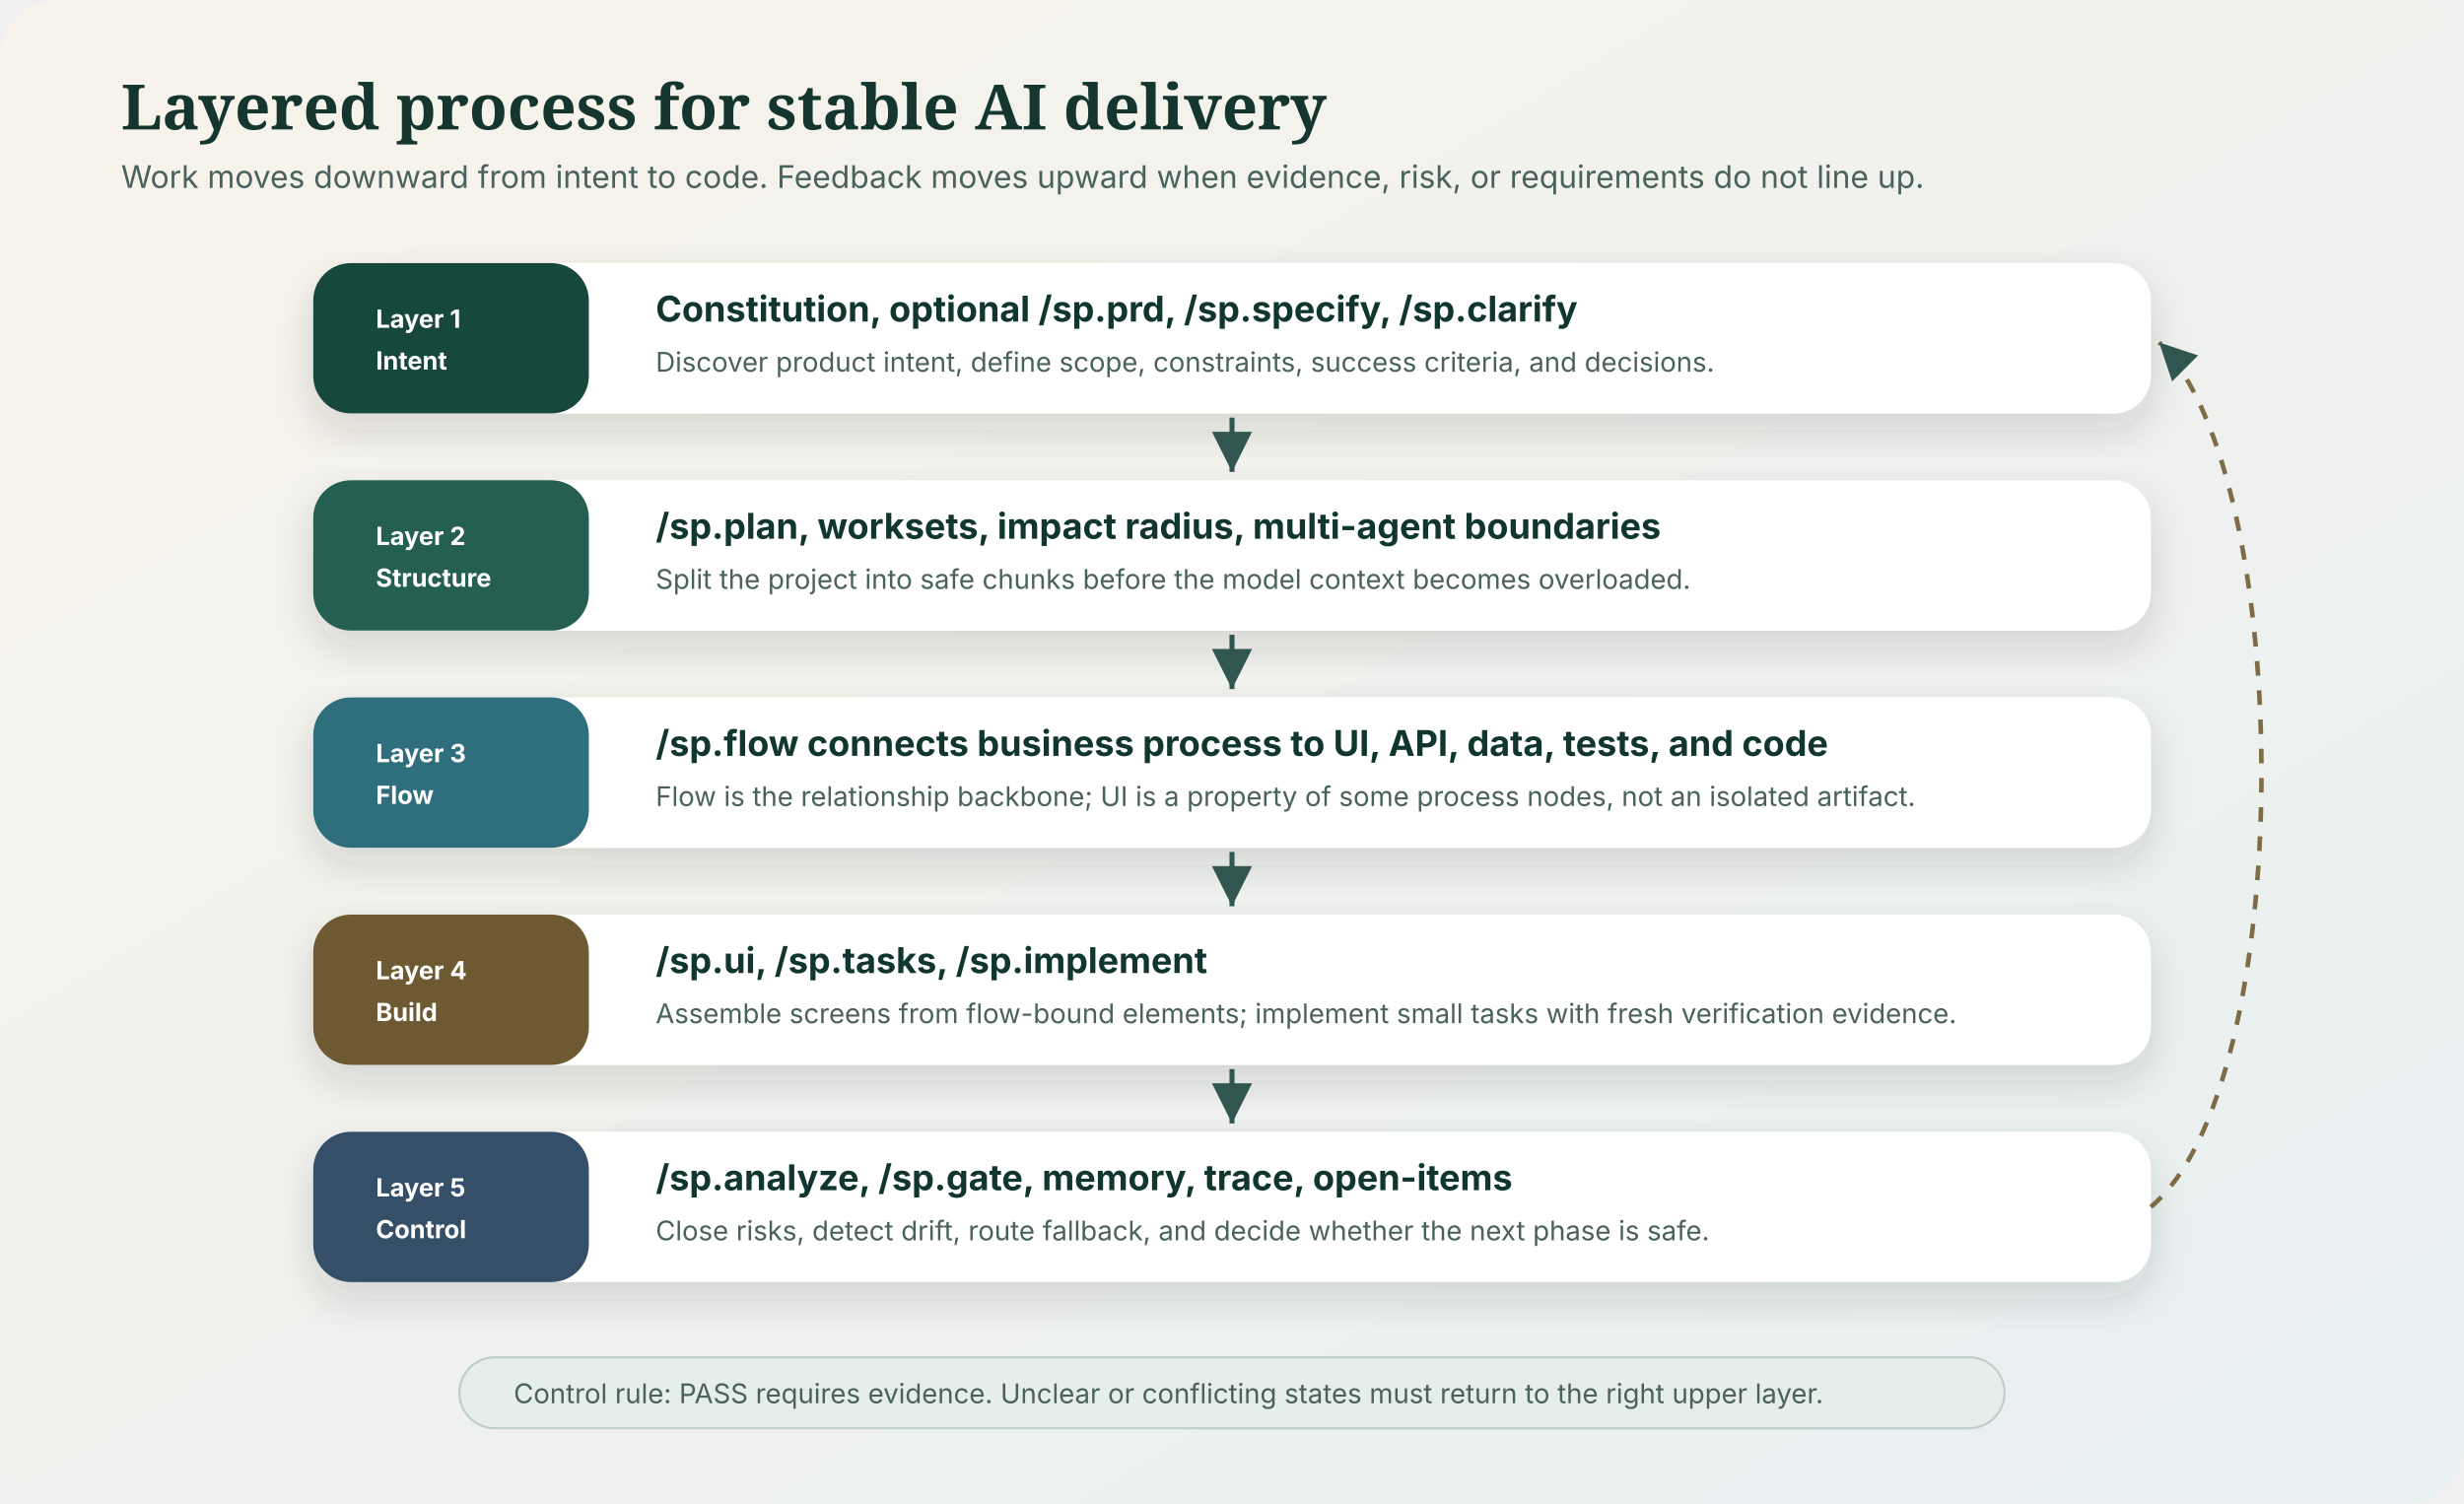
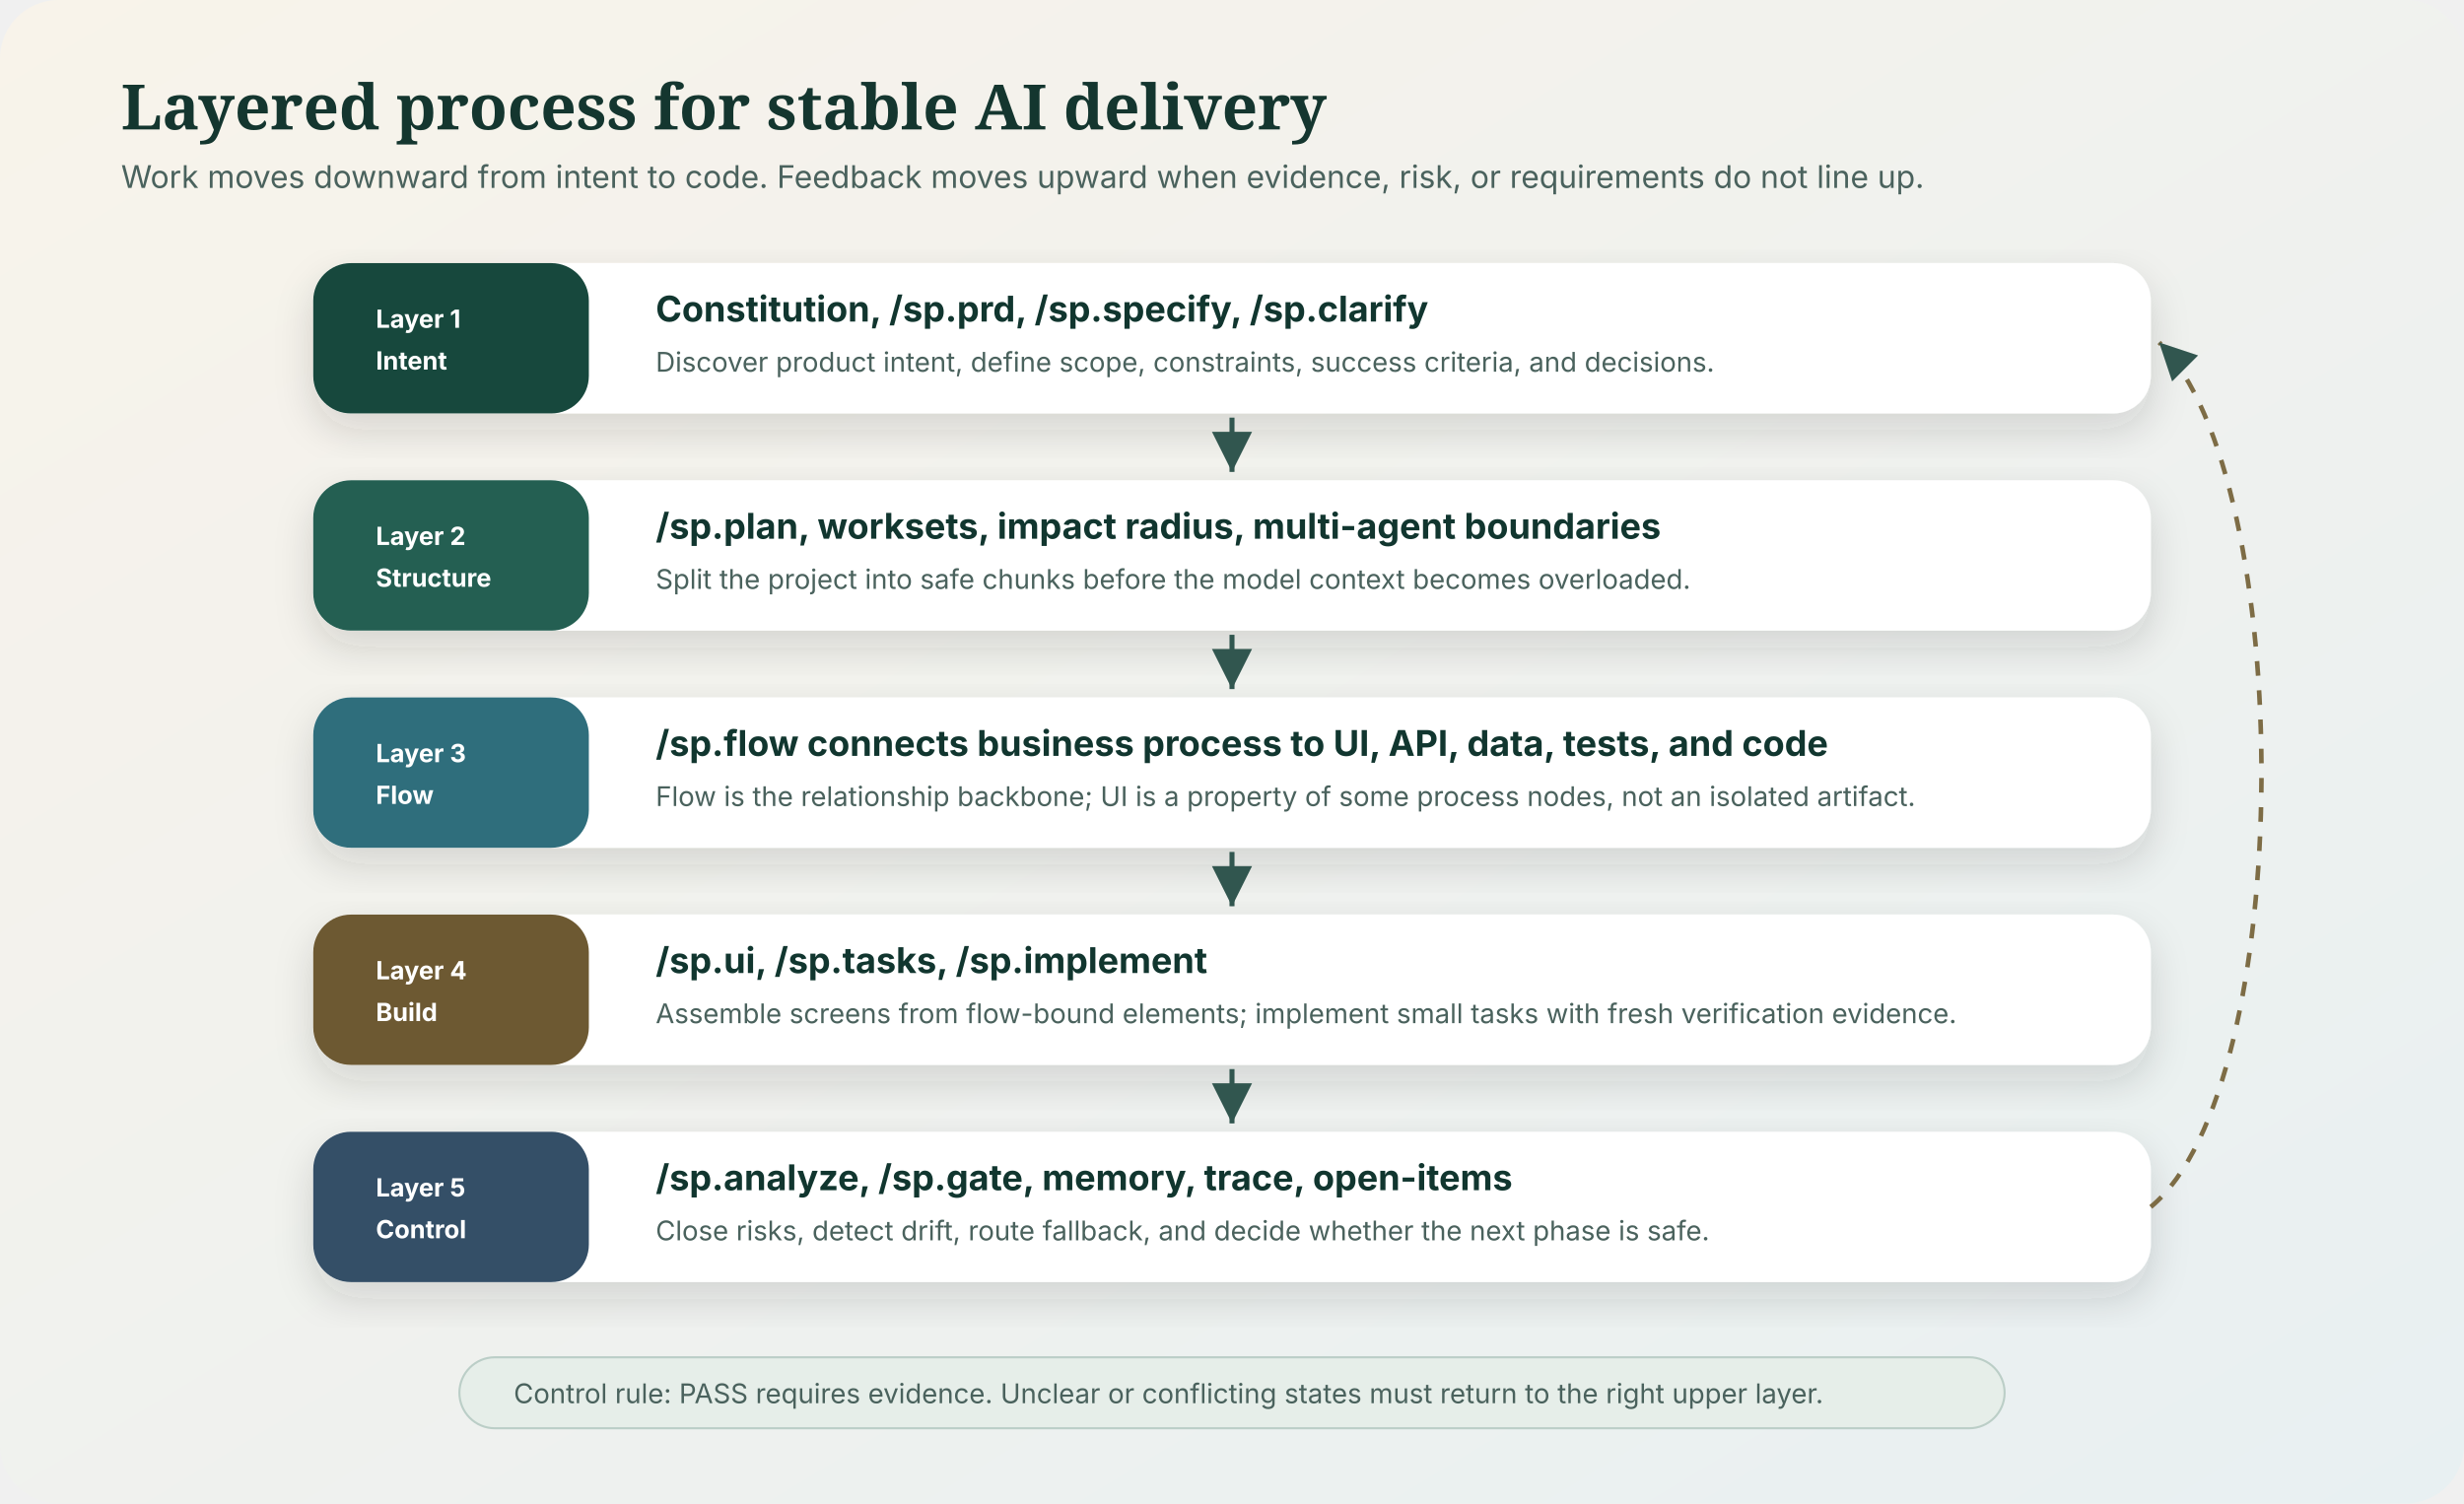
<svg xmlns="http://www.w3.org/2000/svg" width="1180" height="720" viewBox="0 0 1180 720" role="img" aria-labelledby="title desc">
  <defs>
    <linearGradient id="bg" x1="0" y1="0" x2="1" y2="1">
      <stop offset="0%" stop-color="#f8f3ea" />
      <stop offset="100%" stop-color="#e8f0f2" />
    </linearGradient>
    <marker id="arrow" markerWidth="12" markerHeight="12" refX="10" refY="6" orient="auto" markerUnits="strokeWidth">
      <path d="M2,2 L10,6 L2,10 Z" fill="#31564f" />
    </marker>
    <filter id="shadow" x="-10%" y="-20%" width="120%" height="150%">
      <feDropShadow dx="0" dy="8" stdDeviation="9" flood-color="#263b35" flood-opacity="0.15" />
    </filter>
    <style>
      .title { font: 700 30px Georgia, serif; fill: #14362f; }
      .subtitle { font: 15px ui-sans-serif, system-ui, -apple-system, Segoe UI, sans-serif; fill: #4a625d; }
      .layer-title { font: 700 17px ui-sans-serif, system-ui, -apple-system, Segoe UI, sans-serif; fill: #11362f; }
      .layer-text { font: 13px ui-sans-serif, system-ui, -apple-system, Segoe UI, sans-serif; fill: #4a625d; }
      .tag { font: 700 12px ui-sans-serif, system-ui, -apple-system, Segoe UI, sans-serif; fill: #fff; }
      .arrow { stroke: #31564f; stroke-width: 2.4; marker-end: url(#arrow); fill: none; }
      .feedback { stroke: #7d6c45; stroke-width: 2.2; stroke-dasharray: 7 7; marker-end: url(#arrow); fill: none; }
    </style>
  </defs>
  <rect width="1180" height="720" rx="28" fill="url(#bg)" />
  <text x="58" y="62" class="title">Layered process for stable AI delivery</text>
  <text x="58" y="90" class="subtitle">Work moves downward from intent to code. Feedback moves upward when evidence, risk, or requirements do not line up.</text>
  <rect x="150" y="126" width="880" height="72" rx="18" fill="#ffffff" filter="url(#shadow)" />
  <rect x="150" y="126" width="132" height="72" rx="18" fill="#17483d" />
  <text x="180" y="157" class="tag">Layer 1</text>
  <text x="180" y="177" class="tag">Intent</text>
-   <text x="314" y="154" class="layer-title">Constitution, optional /sp.prd, /sp.specify, /sp.clarify</text>
+   <text x="314" y="154" class="layer-title">Constitution, /sp.prd, /sp.specify, /sp.clarify</text>
  <text x="314" y="178" class="layer-text">Discover product intent, define scope, constraints, success criteria, and decisions.</text>
  <rect x="150" y="230" width="880" height="72" rx="18" fill="#ffffff" filter="url(#shadow)" />
  <rect x="150" y="230" width="132" height="72" rx="18" fill="#245f52" />
  <text x="180" y="261" class="tag">Layer 2</text>
  <text x="180" y="281" class="tag">Structure</text>
  <text x="314" y="258" class="layer-title">/sp.plan, worksets, impact radius, multi-agent boundaries</text>
  <text x="314" y="282" class="layer-text">Split the project into safe chunks before the model context becomes overloaded.</text>
  <rect x="150" y="334" width="880" height="72" rx="18" fill="#ffffff" filter="url(#shadow)" />
  <rect x="150" y="334" width="132" height="72" rx="18" fill="#2f6e7c" />
  <text x="180" y="365" class="tag">Layer 3</text>
  <text x="180" y="385" class="tag">Flow</text>
  <text x="314" y="362" class="layer-title">/sp.flow connects business process to UI, API, data, tests, and code</text>
  <text x="314" y="386" class="layer-text">Flow is the relationship backbone; UI is a property of some process nodes, not an isolated artifact.</text>
  <rect x="150" y="438" width="880" height="72" rx="18" fill="#ffffff" filter="url(#shadow)" />
  <rect x="150" y="438" width="132" height="72" rx="18" fill="#6d5932" />
  <text x="180" y="469" class="tag">Layer 4</text>
  <text x="180" y="489" class="tag">Build</text>
  <text x="314" y="466" class="layer-title">/sp.ui, /sp.tasks, /sp.implement</text>
  <text x="314" y="490" class="layer-text">Assemble screens from flow-bound elements; implement small tasks with fresh verification evidence.</text>
  <rect x="150" y="542" width="880" height="72" rx="18" fill="#ffffff" filter="url(#shadow)" />
  <rect x="150" y="542" width="132" height="72" rx="18" fill="#344f67" />
  <text x="180" y="573" class="tag">Layer 5</text>
  <text x="180" y="593" class="tag">Control</text>
  <text x="314" y="570" class="layer-title">/sp.analyze, /sp.gate, memory, trace, open-items</text>
  <text x="314" y="594" class="layer-text">Close risks, detect drift, route fallback, and decide whether the next phase is safe.</text>
  <path d="M590 200 L590 226" class="arrow" />
  <path d="M590 304 L590 330" class="arrow" />
  <path d="M590 408 L590 434" class="arrow" />
  <path d="M590 512 L590 538" class="arrow" />
  <path d="M1030 578 C1100 520 1100 230 1034 164" class="feedback" />
  <rect x="220" y="650" width="740" height="34" rx="17" fill="#e6eee9" stroke="#bbcec7" />
  <text x="246" y="672" class="layer-text">Control rule: PASS requires evidence. Unclear or conflicting states must return to the right upper layer.</text>
</svg>
